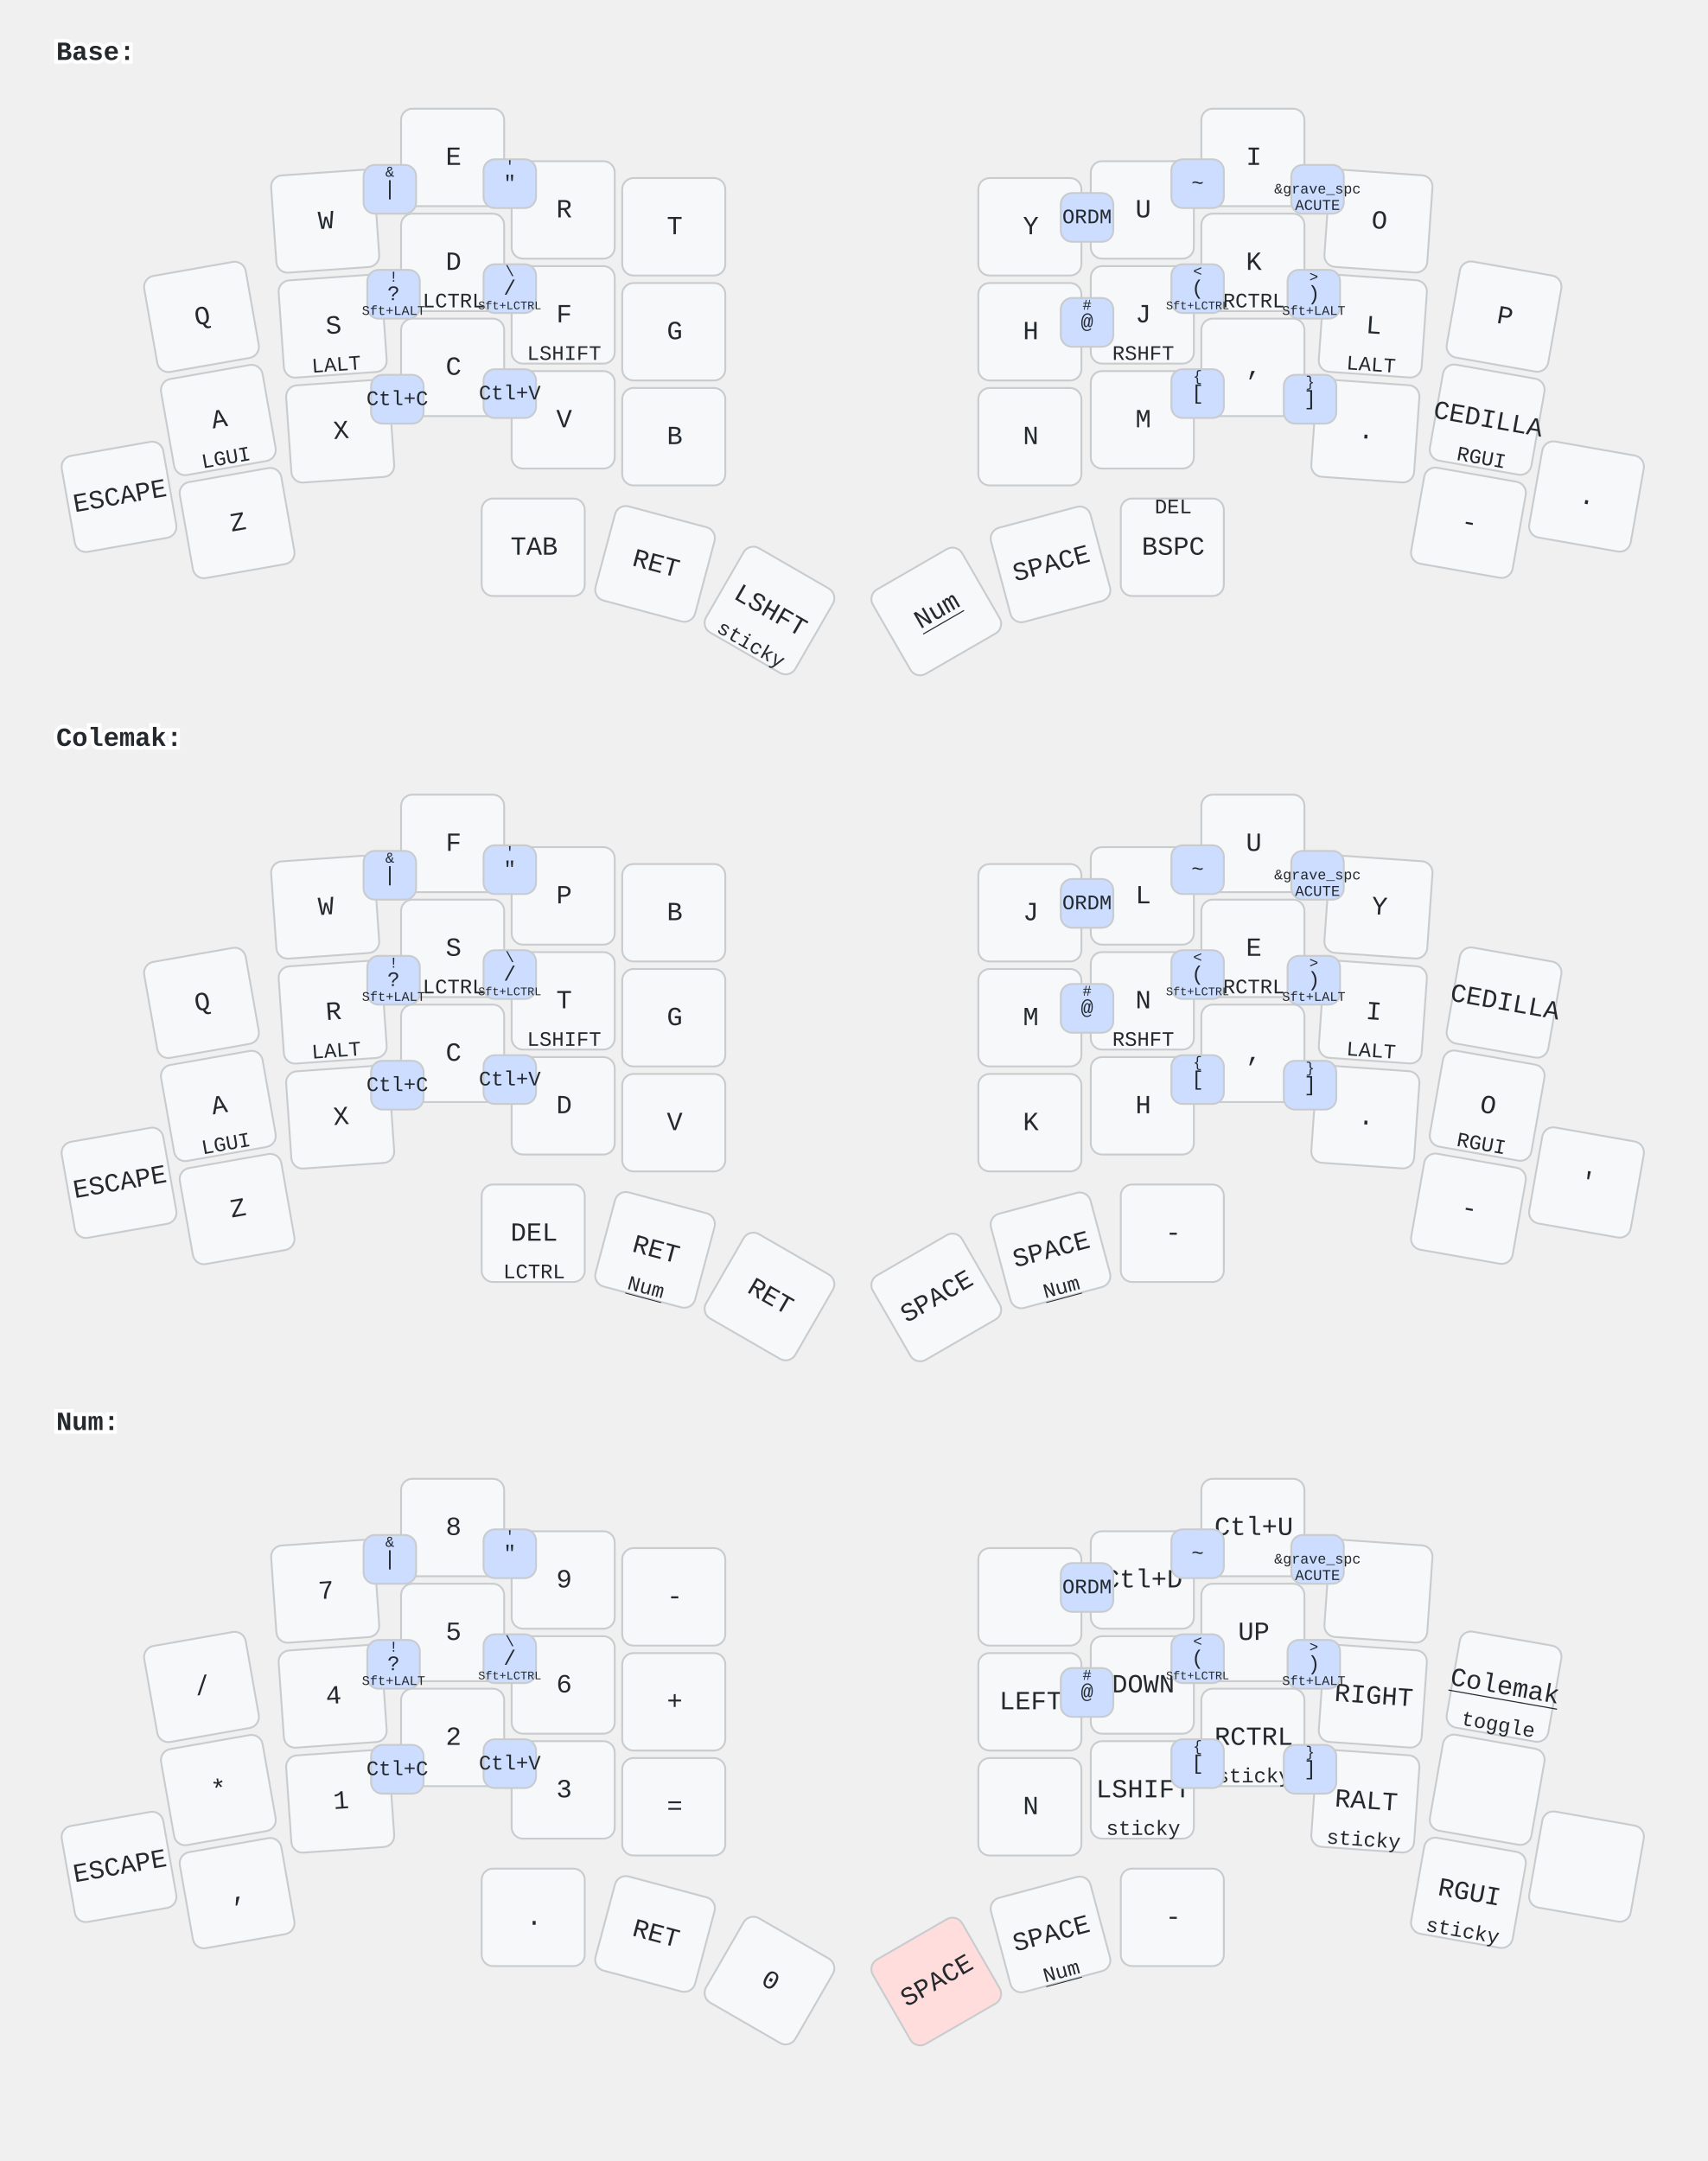
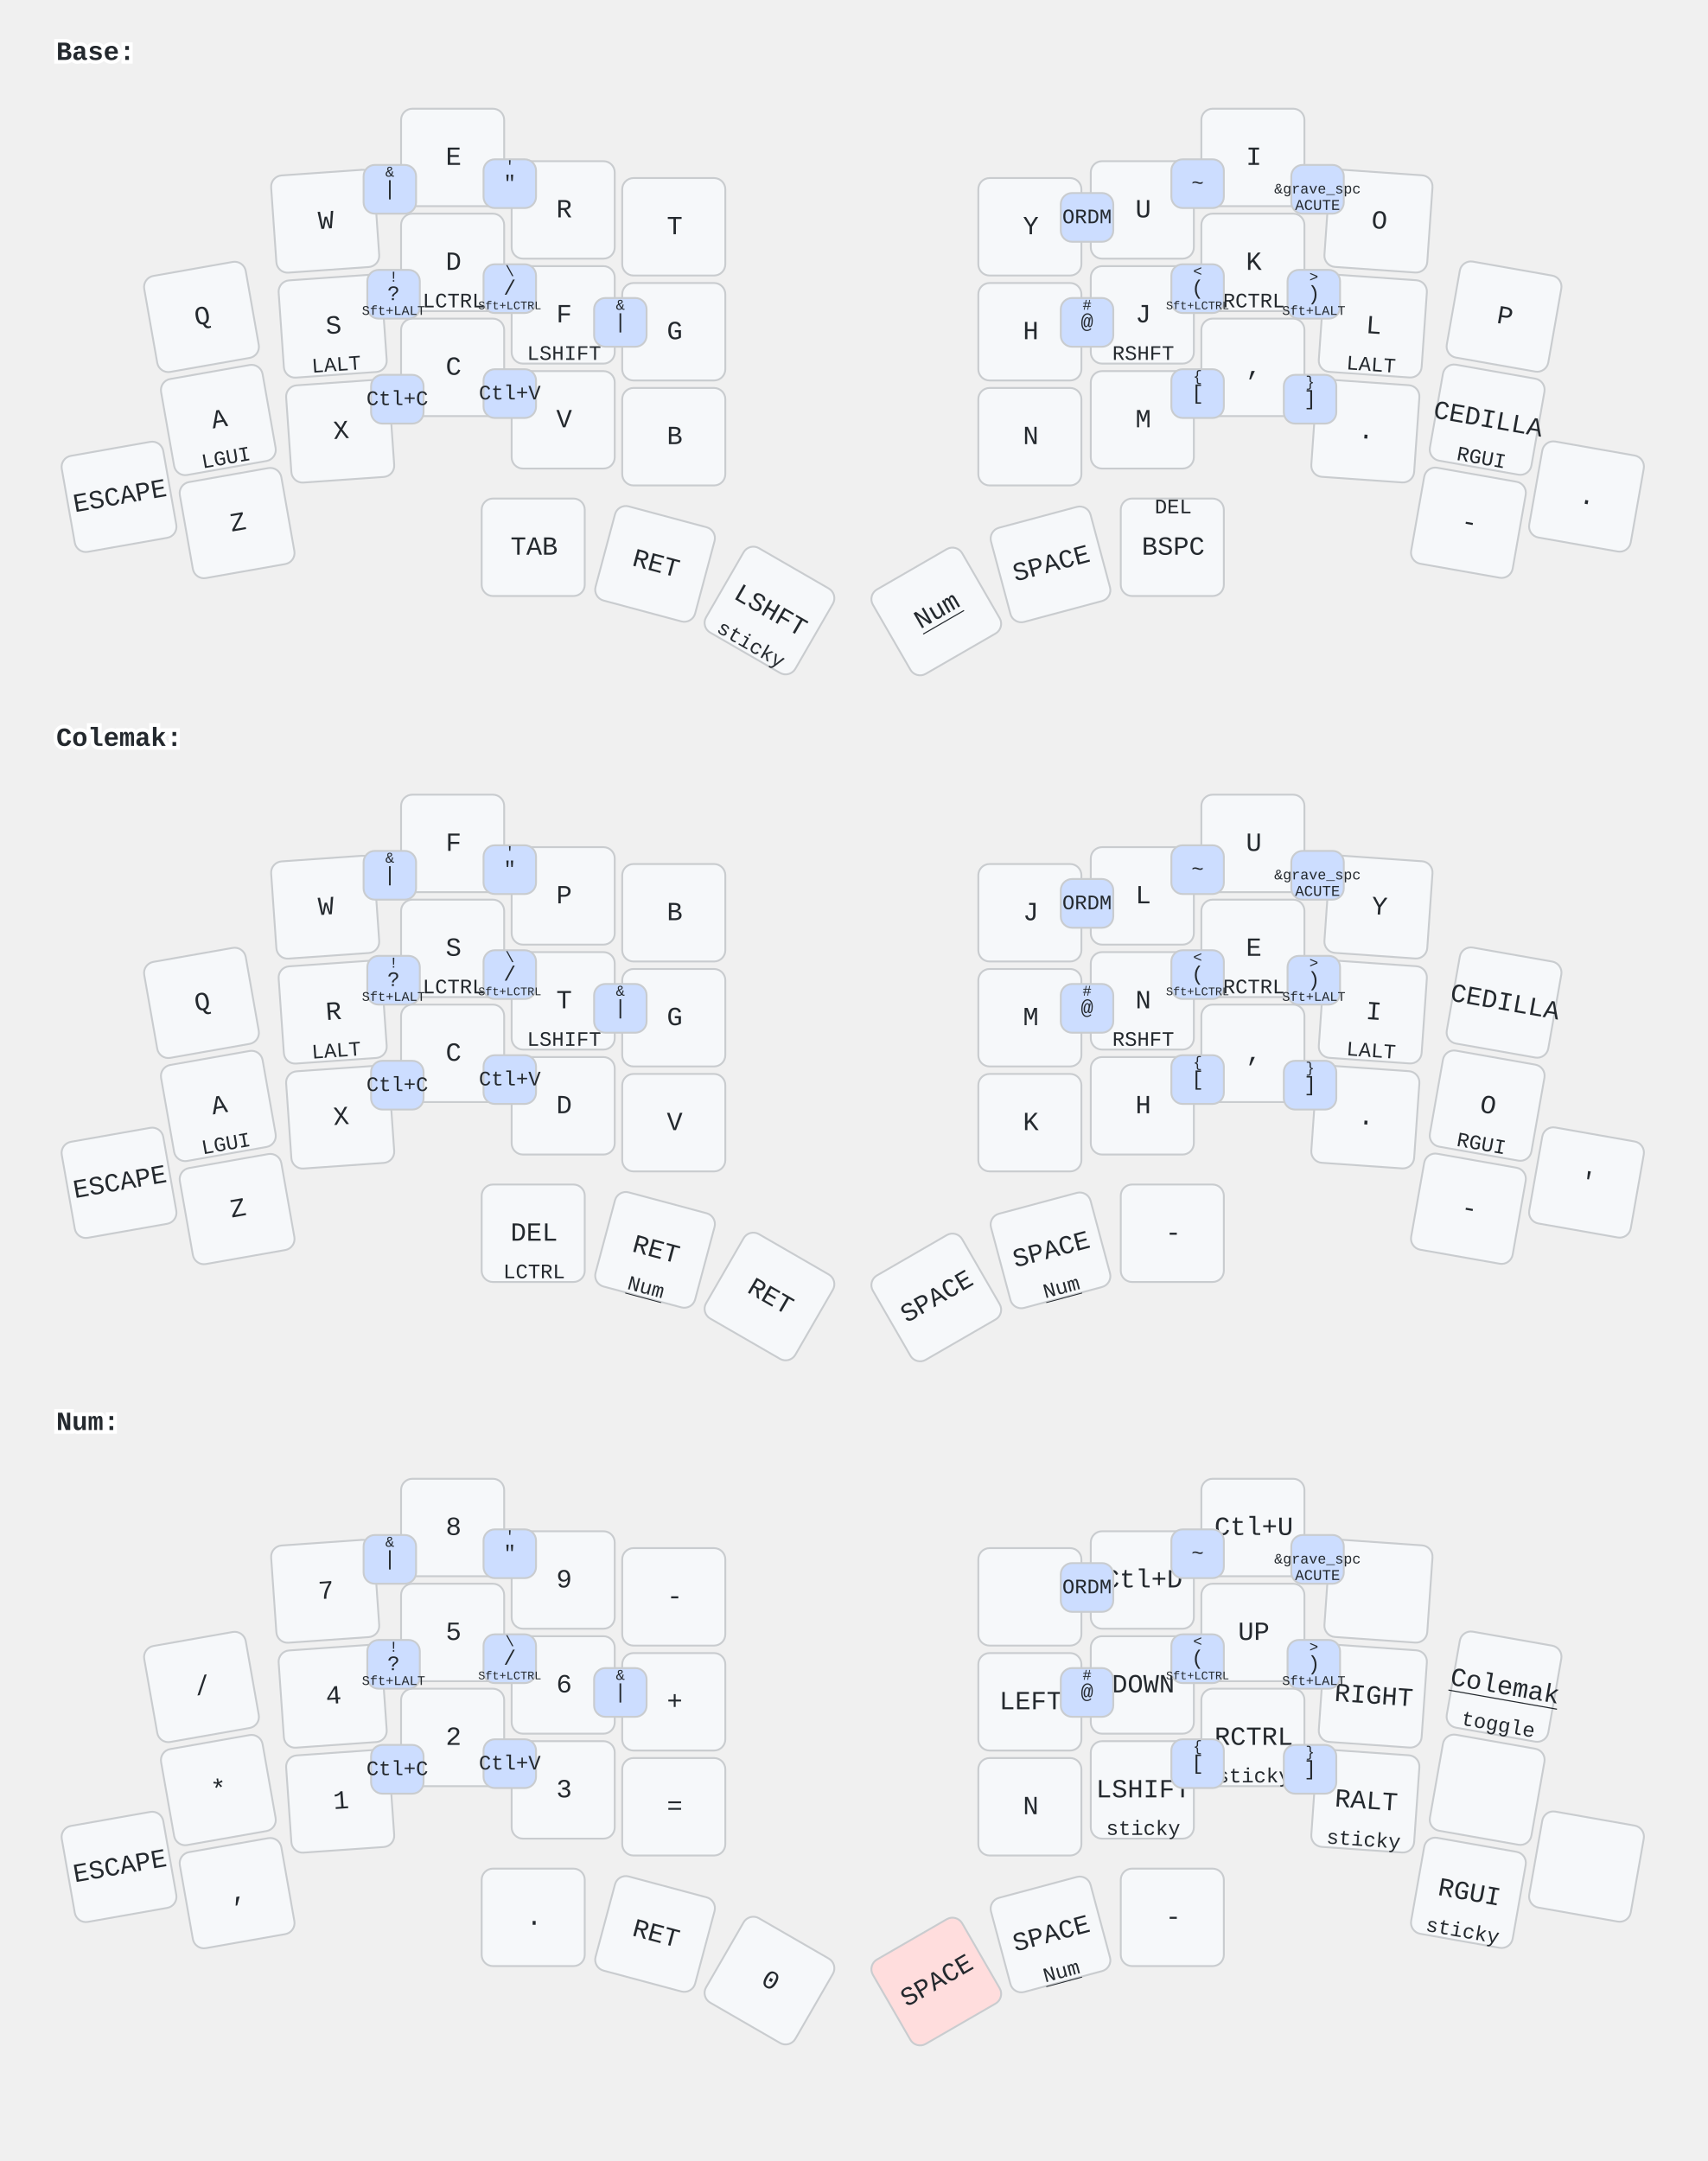
<svg xmlns="http://www.w3.org/2000/svg" width="911" height="1153" viewBox="0 0 911 1153" class="keymap">
  <style>/* inherit to force styles through use tags */
svg path {
    fill: inherit;
}

/* font and background color specifications */
svg.keymap {
    font-family: SFMono-Regular,Consolas,Liberation Mono,Menlo,monospace;
    font-size: 14px;
    font-kerning: normal;
    text-rendering: optimizeLegibility;
    fill: #24292e;
}

/* default key styling */
rect.key {
    fill: #f6f8fa;
}

rect.key, rect.combo {
    stroke: #c9cccf;
    stroke-width: 1;
}

/* default key side styling, only used is draw_key_sides is set */
rect.side {
    filter: brightness(90%);
}

/* color accent for combo boxes */
rect.combo, rect.combo-separate {
    fill: #cdf;
}

/* color accent for held keys */
rect.held, rect.combo.held {
    fill: #fdd;
}

/* color accent for ghost (optional) keys */
rect.ghost, rect.combo.ghost {
    stroke-dasharray: 4, 4;
    stroke-width: 2;
}

text {
    text-anchor: middle;
    dominant-baseline: middle;
}

/* styling for layer labels */
text.label {
    font-weight: bold;
    text-anchor: start;
    stroke: white;
    stroke-width: 4;
    paint-order: stroke;
}

/* styling for optional footer */
text.footer {
    text-anchor: end;
    dominant-baseline: auto;
    stroke: white;
    stroke-width: 4;
    paint-order: stroke;
}

/* styling for combo tap, and key non-tap label text */
text.combo, text.hold, text.shifted, text.left, text.right {
    font-size: 11px;
}

text.hold {
    text-anchor: middle;
    dominant-baseline: auto;
}

text.shifted {
    text-anchor: middle;
    dominant-baseline: hanging;
}

text.left {
    text-anchor: start;
}

text.right {
    text-anchor: end;
}

text.layer-activator {
    text-decoration: underline;
}

/* styling for hold/shifted label text in combo box */
text.combo.hold, text.combo.shifted, text.combo.left, text.combo.right {
    font-size: 8px;
}

/* lighter symbol for transparent keys */
text.trans {
    fill: #7b7e81;
}

/* styling for combo dendrons */
path.combo {
    stroke-width: 1;
    stroke: gray;
    fill: none;
}

/* Start Tabler Icons Cleanup */
/* cannot use height/width with glyphs */
.icon-tabler &gt; path {
    fill: inherit;
    stroke: inherit;
    stroke-width: 2;
}
/* hide tabler's default box */
.icon-tabler &gt; path[stroke="none"][fill="none"] {
    visibility: hidden;
}
/* End Tabler Icons Cleanup */
</style>
  <g transform="translate(30, 0)" class="layer-Base">
    <text x="0" y="28" class="label" id="Base">Base:</text>
    <g transform="translate(0, 56)">
      <g transform="translate(78, 113) rotate(-10.0)" class="key keypos-0">
        <rect rx="6" ry="6" x="-28" y="-26" width="55" height="52" class="key" />
        <text x="0" y="0" class="key tap">Q</text>
      </g>
      <g transform="translate(144, 62) rotate(-4.0)" class="key keypos-1">
        <rect rx="6" ry="6" x="-28" y="-26" width="55" height="52" class="key" />
        <text x="0" y="0" class="key tap">W</text>
      </g>
      <g transform="translate(212, 28)" class="key keypos-2">
        <rect rx="6" ry="6" x="-28" y="-26" width="55" height="52" class="key" />
        <text x="0" y="0" class="key tap">E</text>
      </g>
      <g transform="translate(271, 56)" class="key keypos-3">
        <rect rx="6" ry="6" x="-28" y="-26" width="55" height="52" class="key" />
        <text x="0" y="0" class="key tap">R</text>
      </g>
      <g transform="translate(330, 65)" class="key keypos-4">
        <rect rx="6" ry="6" x="-28" y="-26" width="55" height="52" class="key" />
        <text x="0" y="0" class="key tap">T</text>
      </g>
      <g transform="translate(520, 65)" class="key keypos-5">
        <rect rx="6" ry="6" x="-28" y="-26" width="55" height="52" class="key" />
        <text x="0" y="0" class="key tap">Y</text>
      </g>
      <g transform="translate(580, 56)" class="key keypos-6">
        <rect rx="6" ry="6" x="-28" y="-26" width="55" height="52" class="key" />
        <text x="0" y="0" class="key tap">U</text>
      </g>
      <g transform="translate(639, 28)" class="key keypos-7">
        <rect rx="6" ry="6" x="-28" y="-26" width="55" height="52" class="key" />
        <text x="0" y="0" class="key tap">I</text>
      </g>
      <g transform="translate(706, 62) rotate(4.0)" class="key keypos-8">
        <rect rx="6" ry="6" x="-28" y="-26" width="55" height="52" class="key" />
        <text x="0" y="0" class="key tap">O</text>
      </g>
      <g transform="translate(773, 113) rotate(10.0)" class="key keypos-9">
        <rect rx="6" ry="6" x="-28" y="-26" width="55" height="52" class="key" />
        <text x="0" y="0" class="key tap">P</text>
      </g>
      <g transform="translate(87, 168) rotate(-10.0)" class="key keypos-10">
        <rect rx="6" ry="6" x="-28" y="-26" width="55" height="52" class="key" />
        <text x="0" y="0" class="key tap">A</text>
        <text x="0" y="24" class="key hold">LGUI</text>
      </g>
      <g transform="translate(148, 118) rotate(-4.0)" class="key keypos-11">
        <rect rx="6" ry="6" x="-28" y="-26" width="55" height="52" class="key" />
        <text x="0" y="0" class="key tap">S</text>
        <text x="0" y="24" class="key hold">LALT</text>
      </g>
      <g transform="translate(212, 84)" class="key keypos-12">
        <rect rx="6" ry="6" x="-28" y="-26" width="55" height="52" class="key" />
        <text x="0" y="0" class="key tap">D</text>
        <text x="0" y="24" class="key hold">LCTRL</text>
      </g>
      <g transform="translate(271, 112)" class="key keypos-13">
        <rect rx="6" ry="6" x="-28" y="-26" width="55" height="52" class="key" />
        <text x="0" y="0" class="key tap">F</text>
        <text x="0" y="24" class="key hold">LSHIFT</text>
      </g>
      <g transform="translate(330, 121)" class="key keypos-14">
        <rect rx="6" ry="6" x="-28" y="-26" width="55" height="52" class="key" />
        <text x="0" y="0" class="key tap">G</text>
      </g>
      <g transform="translate(520, 121)" class="key keypos-15">
        <rect rx="6" ry="6" x="-28" y="-26" width="55" height="52" class="key" />
        <text x="0" y="0" class="key tap">H</text>
      </g>
      <g transform="translate(580, 112)" class="key keypos-16">
        <rect rx="6" ry="6" x="-28" y="-26" width="55" height="52" class="key" />
        <text x="0" y="0" class="key tap">J</text>
        <text x="0" y="24" class="key hold">RSHFT</text>
      </g>
      <g transform="translate(639, 84)" class="key keypos-17">
        <rect rx="6" ry="6" x="-28" y="-26" width="55" height="52" class="key" />
        <text x="0" y="0" class="key tap">K</text>
        <text x="0" y="24" class="key hold">RCTRL</text>
      </g>
      <g transform="translate(703, 118) rotate(4.0)" class="key keypos-18">
        <rect rx="6" ry="6" x="-28" y="-26" width="55" height="52" class="key" />
        <text x="0" y="0" class="key tap">L</text>
        <text x="0" y="24" class="key hold">LALT</text>
      </g>
      <g transform="translate(764, 168) rotate(10.0)" class="key keypos-19">
        <rect rx="6" ry="6" x="-28" y="-26" width="55" height="52" class="key" />
        <text x="0" y="0" class="key tap">CEDILLA</text>
        <text x="0" y="24" class="key hold">RGUI</text>
      </g>
      <g transform="translate(34, 209) rotate(-10.0)" class="key keypos-20">
        <rect rx="6" ry="6" x="-28" y="-26" width="55" height="52" class="key" />
        <text x="0" y="0" class="key tap">ESCAPE</text>
      </g>
      <g transform="translate(97, 223) rotate(-10.0)" class="key keypos-21">
        <rect rx="6" ry="6" x="-28" y="-26" width="55" height="52" class="key" />
        <text x="0" y="0" class="key tap">Z</text>
      </g>
      <g transform="translate(152, 174) rotate(-4.0)" class="key keypos-22">
        <rect rx="6" ry="6" x="-28" y="-26" width="55" height="52" class="key" />
        <text x="0" y="0" class="key tap">X</text>
      </g>
      <g transform="translate(212, 140)" class="key keypos-23">
        <rect rx="6" ry="6" x="-28" y="-26" width="55" height="52" class="key" />
        <text x="0" y="0" class="key tap">C</text>
      </g>
      <g transform="translate(271, 168)" class="key keypos-24">
        <rect rx="6" ry="6" x="-28" y="-26" width="55" height="52" class="key" />
        <text x="0" y="0" class="key tap">V</text>
      </g>
      <g transform="translate(330, 177)" class="key keypos-25">
        <rect rx="6" ry="6" x="-28" y="-26" width="55" height="52" class="key" />
        <text x="0" y="0" class="key tap">B</text>
      </g>
      <g transform="translate(520, 177)" class="key keypos-26">
        <rect rx="6" ry="6" x="-28" y="-26" width="55" height="52" class="key" />
        <text x="0" y="0" class="key tap">N</text>
      </g>
      <g transform="translate(580, 168)" class="key keypos-27">
        <rect rx="6" ry="6" x="-28" y="-26" width="55" height="52" class="key" />
        <text x="0" y="0" class="key tap">M</text>
      </g>
      <g transform="translate(639, 140)" class="key keypos-28">
        <rect rx="6" ry="6" x="-28" y="-26" width="55" height="52" class="key" />
        <text x="0" y="0" class="key tap">,</text>
      </g>
      <g transform="translate(699, 174) rotate(4.0)" class="key keypos-29">
        <rect rx="6" ry="6" x="-28" y="-26" width="55" height="52" class="key" />
        <text x="0" y="0" class="key tap">.</text>
      </g>
      <g transform="translate(754, 223) rotate(10.0)" class="key keypos-30">
        <rect rx="6" ry="6" x="-28" y="-26" width="55" height="52" class="key" />
        <text x="0" y="0" class="key tap">-</text>
      </g>
      <g transform="translate(817, 209) rotate(10.0)" class="key keypos-31">
        <rect rx="6" ry="6" x="-28" y="-26" width="55" height="52" class="key" />
        <text x="0" y="0" class="key tap">.</text>
      </g>
      <g transform="translate(255, 236)" class="key keypos-32">
        <rect rx="6" ry="6" x="-28" y="-26" width="55" height="52" class="key" />
        <text x="0" y="0" class="key tap">TAB</text>
      </g>
      <g transform="translate(320, 245) rotate(15.0)" class="key keypos-33">
        <rect rx="6" ry="6" x="-28" y="-26" width="55" height="52" class="key" />
        <text x="0" y="0" class="key tap">RET</text>
      </g>
      <g transform="translate(381, 270) rotate(30.0)" class="key keypos-34">
        <rect rx="6" ry="6" x="-28" y="-26" width="55" height="52" class="key" />
        <text x="0" y="0" class="key tap">LSHFT</text>
        <text x="0" y="24" class="key hold">sticky</text>
      </g>
      <g transform="translate(470, 270) rotate(-30.0)" class="key keypos-35">
        <rect rx="6" ry="6" x="-28" y="-26" width="55" height="52" class="key" />
        <a href="#Num">
          <text x="0" y="0" class="key tap layer-activator">Num</text>
        </a>
      </g>
      <g transform="translate(531, 245) rotate(-15.0)" class="key keypos-36">
        <rect rx="6" ry="6" x="-28" y="-26" width="55" height="52" class="key" />
        <text x="0" y="0" class="key tap">SPACE</text>
      </g>
      <g transform="translate(596, 236)" class="key keypos-37">
        <rect rx="6" ry="6" x="-28" y="-26" width="55" height="52" class="key" />
        <text x="0" y="0" class="key tap">BSPC</text>
        <text x="0" y="-24" class="key shifted">DEL</text>
      </g>
      <g class="combo combopos-0">
        <rect rx="6" ry="6" x="166" y="88" width="28" height="26" class="combo" />
        <text x="180" y="101" class="combo tap">?</text>
        <text x="180" y="112" class="combo hold">
          <tspan style="font-size: 88%">Sft+LALT</tspan>
        </text>
        <text x="180" y="90" class="combo shifted">!</text>
      </g>
      <g class="combo combopos-1">
        <rect rx="6" ry="6" x="228" y="85" width="28" height="26" class="combo" />
        <text x="242" y="98" class="combo tap">/</text>
        <text x="242" y="109" class="combo hold">
          <tspan style="font-size: 78%">Sft+LCTRL</tspan>
        </text>
        <text x="242" y="87" class="combo shifted">\</text>
      </g>
      <g class="combo combopos-2">
        <rect rx="6" ry="6" x="168" y="144" width="28" height="26" class="combo" />
        <text x="182" y="157" class="combo tap">Ctl+C</text>
      </g>
      <g class="combo combopos-3">
        <rect rx="6" ry="6" x="228" y="141" width="28" height="26" class="combo" />
        <text x="242" y="154" class="combo tap">Ctl+V</text>
      </g>
      <g class="combo combopos-4">
        <rect rx="6" ry="6" x="595" y="85" width="28" height="26" class="combo" />
        <text x="609" y="98" class="combo tap">(</text>
        <text x="609" y="109" class="combo hold">
          <tspan style="font-size: 78%">Sft+LCTRL</tspan>
        </text>
        <text x="609" y="87" class="combo shifted">&lt;</text>
      </g>
      <g class="combo combopos-5">
        <rect rx="6" ry="6" x="657" y="88" width="28" height="26" class="combo" />
        <text x="671" y="101" class="combo tap">)</text>
        <text x="671" y="112" class="combo hold">
          <tspan style="font-size: 88%">Sft+LALT</tspan>
        </text>
        <text x="671" y="90" class="combo shifted">&gt;</text>
      </g>
      <g class="combo combopos-6">
        <rect rx="6" ry="6" x="595" y="141" width="28" height="26" class="combo" />
        <text x="609" y="154" class="combo tap">[</text>
        <text x="609" y="143" class="combo shifted">{</text>
      </g>
      <g class="combo combopos-7">
        <rect rx="6" ry="6" x="655" y="144" width="28" height="26" class="combo" />
        <text x="669" y="157" class="combo tap">]</text>
        <text x="669" y="146" class="combo shifted">}</text>
      </g>
      <g class="combo combopos-8">
        <rect rx="6" ry="6" x="228" y="29" width="28" height="26" class="combo" />
        <text x="242" y="42" class="combo tap">"</text>
        <text x="242" y="31" class="combo shifted">'</text>
      </g>
      <g class="combo combopos-9">
        <rect rx="6" ry="6" x="164" y="32" width="28" height="26" class="combo" />
        <text x="178" y="45" class="combo tap">|</text>
        <text x="178" y="34" class="combo shifted">&amp;</text>
      </g>
      <g class="combo combopos-10">
+         <rect rx="6" ry="6" x="287" y="103" width="28" height="26" class="combo" />
+         <text x="301" y="116" class="combo tap">|</text>
+         <text x="301" y="105" class="combo shifted">&amp;</text>
+       </g>
+       <g class="combo combopos-11">
        <rect rx="6" ry="6" x="536" y="103" width="28" height="26" class="combo" />
        <text x="550" y="116" class="combo tap">@</text>
        <text x="550" y="105" class="combo shifted">#</text>
      </g>
-       <g class="combo combopos-11">
+       <g class="combo combopos-12">
        <rect rx="6" ry="6" x="536" y="47" width="28" height="26" class="combo" />
        <text x="550" y="60" class="combo tap">ORDM</text>
      </g>
-       <g class="combo combopos-12">
+       <g class="combo combopos-13">
        <rect rx="6" ry="6" x="595" y="29" width="28" height="26" class="combo" />
        <text x="609" y="42" class="combo tap">~</text>
      </g>
-       <g class="combo combopos-13">
+       <g class="combo combopos-14">
        <rect rx="6" ry="6" x="659" y="32" width="28" height="26" class="combo" />
        <text x="673" y="45" class="combo tap">
          <tspan style="font-size: 70%">&amp;grave_spc</tspan>
        </text>
        <text x="673" y="56" class="combo hold">ACUTE</text>
      </g>
    </g>
  </g>
  <g transform="translate(30, 366)" class="layer-Colemak">
    <text x="0" y="28" class="label" id="Colemak">Colemak:</text>
    <g transform="translate(0, 56)">
      <g transform="translate(78, 113) rotate(-10.0)" class="key keypos-0">
        <rect rx="6" ry="6" x="-28" y="-26" width="55" height="52" class="key" />
        <text x="0" y="0" class="key tap">Q</text>
      </g>
      <g transform="translate(144, 62) rotate(-4.0)" class="key keypos-1">
        <rect rx="6" ry="6" x="-28" y="-26" width="55" height="52" class="key" />
        <text x="0" y="0" class="key tap">W</text>
      </g>
      <g transform="translate(212, 28)" class="key keypos-2">
        <rect rx="6" ry="6" x="-28" y="-26" width="55" height="52" class="key" />
        <text x="0" y="0" class="key tap">F</text>
      </g>
      <g transform="translate(271, 56)" class="key keypos-3">
        <rect rx="6" ry="6" x="-28" y="-26" width="55" height="52" class="key" />
        <text x="0" y="0" class="key tap">P</text>
      </g>
      <g transform="translate(330, 65)" class="key keypos-4">
        <rect rx="6" ry="6" x="-28" y="-26" width="55" height="52" class="key" />
        <text x="0" y="0" class="key tap">B</text>
      </g>
      <g transform="translate(520, 65)" class="key keypos-5">
        <rect rx="6" ry="6" x="-28" y="-26" width="55" height="52" class="key" />
        <text x="0" y="0" class="key tap">J</text>
      </g>
      <g transform="translate(580, 56)" class="key keypos-6">
        <rect rx="6" ry="6" x="-28" y="-26" width="55" height="52" class="key" />
        <text x="0" y="0" class="key tap">L</text>
      </g>
      <g transform="translate(639, 28)" class="key keypos-7">
        <rect rx="6" ry="6" x="-28" y="-26" width="55" height="52" class="key" />
        <text x="0" y="0" class="key tap">U</text>
      </g>
      <g transform="translate(706, 62) rotate(4.0)" class="key keypos-8">
        <rect rx="6" ry="6" x="-28" y="-26" width="55" height="52" class="key" />
        <text x="0" y="0" class="key tap">Y</text>
      </g>
      <g transform="translate(773, 113) rotate(10.0)" class="key keypos-9">
        <rect rx="6" ry="6" x="-28" y="-26" width="55" height="52" class="key" />
        <text x="0" y="0" class="key tap">CEDILLA</text>
      </g>
      <g transform="translate(87, 168) rotate(-10.0)" class="key keypos-10">
        <rect rx="6" ry="6" x="-28" y="-26" width="55" height="52" class="key" />
        <text x="0" y="0" class="key tap">A</text>
        <text x="0" y="24" class="key hold">LGUI</text>
      </g>
      <g transform="translate(148, 118) rotate(-4.0)" class="key keypos-11">
        <rect rx="6" ry="6" x="-28" y="-26" width="55" height="52" class="key" />
        <text x="0" y="0" class="key tap">R</text>
        <text x="0" y="24" class="key hold">LALT</text>
      </g>
      <g transform="translate(212, 84)" class="key keypos-12">
        <rect rx="6" ry="6" x="-28" y="-26" width="55" height="52" class="key" />
        <text x="0" y="0" class="key tap">S</text>
        <text x="0" y="24" class="key hold">LCTRL</text>
      </g>
      <g transform="translate(271, 112)" class="key keypos-13">
        <rect rx="6" ry="6" x="-28" y="-26" width="55" height="52" class="key" />
        <text x="0" y="0" class="key tap">T</text>
        <text x="0" y="24" class="key hold">LSHIFT</text>
      </g>
      <g transform="translate(330, 121)" class="key keypos-14">
        <rect rx="6" ry="6" x="-28" y="-26" width="55" height="52" class="key" />
        <text x="0" y="0" class="key tap">G</text>
      </g>
      <g transform="translate(520, 121)" class="key keypos-15">
        <rect rx="6" ry="6" x="-28" y="-26" width="55" height="52" class="key" />
        <text x="0" y="0" class="key tap">M</text>
      </g>
      <g transform="translate(580, 112)" class="key keypos-16">
        <rect rx="6" ry="6" x="-28" y="-26" width="55" height="52" class="key" />
        <text x="0" y="0" class="key tap">N</text>
        <text x="0" y="24" class="key hold">RSHFT</text>
      </g>
      <g transform="translate(639, 84)" class="key keypos-17">
        <rect rx="6" ry="6" x="-28" y="-26" width="55" height="52" class="key" />
        <text x="0" y="0" class="key tap">E</text>
        <text x="0" y="24" class="key hold">RCTRL</text>
      </g>
      <g transform="translate(703, 118) rotate(4.0)" class="key keypos-18">
        <rect rx="6" ry="6" x="-28" y="-26" width="55" height="52" class="key" />
        <text x="0" y="0" class="key tap">I</text>
        <text x="0" y="24" class="key hold">LALT</text>
      </g>
      <g transform="translate(764, 168) rotate(10.0)" class="key keypos-19">
        <rect rx="6" ry="6" x="-28" y="-26" width="55" height="52" class="key" />
        <text x="0" y="0" class="key tap">O</text>
        <text x="0" y="24" class="key hold">RGUI</text>
      </g>
      <g transform="translate(34, 209) rotate(-10.0)" class="key keypos-20">
        <rect rx="6" ry="6" x="-28" y="-26" width="55" height="52" class="key" />
        <text x="0" y="0" class="key tap">ESCAPE</text>
      </g>
      <g transform="translate(97, 223) rotate(-10.0)" class="key keypos-21">
        <rect rx="6" ry="6" x="-28" y="-26" width="55" height="52" class="key" />
        <text x="0" y="0" class="key tap">Z</text>
      </g>
      <g transform="translate(152, 174) rotate(-4.0)" class="key keypos-22">
        <rect rx="6" ry="6" x="-28" y="-26" width="55" height="52" class="key" />
        <text x="0" y="0" class="key tap">X</text>
      </g>
      <g transform="translate(212, 140)" class="key keypos-23">
        <rect rx="6" ry="6" x="-28" y="-26" width="55" height="52" class="key" />
        <text x="0" y="0" class="key tap">C</text>
      </g>
      <g transform="translate(271, 168)" class="key keypos-24">
        <rect rx="6" ry="6" x="-28" y="-26" width="55" height="52" class="key" />
        <text x="0" y="0" class="key tap">D</text>
      </g>
      <g transform="translate(330, 177)" class="key keypos-25">
        <rect rx="6" ry="6" x="-28" y="-26" width="55" height="52" class="key" />
        <text x="0" y="0" class="key tap">V</text>
      </g>
      <g transform="translate(520, 177)" class="key keypos-26">
        <rect rx="6" ry="6" x="-28" y="-26" width="55" height="52" class="key" />
        <text x="0" y="0" class="key tap">K</text>
      </g>
      <g transform="translate(580, 168)" class="key keypos-27">
        <rect rx="6" ry="6" x="-28" y="-26" width="55" height="52" class="key" />
        <text x="0" y="0" class="key tap">H</text>
      </g>
      <g transform="translate(639, 140)" class="key keypos-28">
        <rect rx="6" ry="6" x="-28" y="-26" width="55" height="52" class="key" />
        <text x="0" y="0" class="key tap">,</text>
      </g>
      <g transform="translate(699, 174) rotate(4.0)" class="key keypos-29">
        <rect rx="6" ry="6" x="-28" y="-26" width="55" height="52" class="key" />
        <text x="0" y="0" class="key tap">.</text>
      </g>
      <g transform="translate(754, 223) rotate(10.0)" class="key keypos-30">
        <rect rx="6" ry="6" x="-28" y="-26" width="55" height="52" class="key" />
        <text x="0" y="0" class="key tap">-</text>
      </g>
      <g transform="translate(817, 209) rotate(10.0)" class="key keypos-31">
        <rect rx="6" ry="6" x="-28" y="-26" width="55" height="52" class="key" />
        <text x="0" y="0" class="key tap">'</text>
      </g>
      <g transform="translate(255, 236)" class="key keypos-32">
        <rect rx="6" ry="6" x="-28" y="-26" width="55" height="52" class="key" />
        <text x="0" y="0" class="key tap">DEL</text>
        <text x="0" y="24" class="key hold">LCTRL</text>
      </g>
      <g transform="translate(320, 245) rotate(15.0)" class="key keypos-33">
        <rect rx="6" ry="6" x="-28" y="-26" width="55" height="52" class="key" />
        <text x="0" y="0" class="key tap">RET</text>
        <a href="#Num">
          <text x="0" y="24" class="key hold layer-activator">Num</text>
        </a>
      </g>
      <g transform="translate(381, 270) rotate(30.0)" class="key keypos-34">
        <rect rx="6" ry="6" x="-28" y="-26" width="55" height="52" class="key" />
        <text x="0" y="0" class="key tap">RET</text>
      </g>
      <g transform="translate(470, 270) rotate(-30.0)" class="key keypos-35">
        <rect rx="6" ry="6" x="-28" y="-26" width="55" height="52" class="key" />
        <text x="0" y="0" class="key tap">SPACE</text>
      </g>
      <g transform="translate(531, 245) rotate(-15.0)" class="key keypos-36">
        <rect rx="6" ry="6" x="-28" y="-26" width="55" height="52" class="key" />
        <text x="0" y="0" class="key tap">SPACE</text>
        <a href="#Num">
          <text x="0" y="24" class="key hold layer-activator">Num</text>
        </a>
      </g>
      <g transform="translate(596, 236)" class="key keypos-37">
        <rect rx="6" ry="6" x="-28" y="-26" width="55" height="52" class="key" />
        <text x="0" y="0" class="key tap">-</text>
      </g>
      <g class="combo combopos-0">
        <rect rx="6" ry="6" x="166" y="88" width="28" height="26" class="combo" />
        <text x="180" y="101" class="combo tap">?</text>
        <text x="180" y="112" class="combo hold">
          <tspan style="font-size: 88%">Sft+LALT</tspan>
        </text>
        <text x="180" y="90" class="combo shifted">!</text>
      </g>
      <g class="combo combopos-1">
        <rect rx="6" ry="6" x="228" y="85" width="28" height="26" class="combo" />
        <text x="242" y="98" class="combo tap">/</text>
        <text x="242" y="109" class="combo hold">
          <tspan style="font-size: 78%">Sft+LCTRL</tspan>
        </text>
        <text x="242" y="87" class="combo shifted">\</text>
      </g>
      <g class="combo combopos-2">
        <rect rx="6" ry="6" x="168" y="144" width="28" height="26" class="combo" />
        <text x="182" y="157" class="combo tap">Ctl+C</text>
      </g>
      <g class="combo combopos-3">
        <rect rx="6" ry="6" x="228" y="141" width="28" height="26" class="combo" />
        <text x="242" y="154" class="combo tap">Ctl+V</text>
      </g>
      <g class="combo combopos-4">
        <rect rx="6" ry="6" x="595" y="85" width="28" height="26" class="combo" />
        <text x="609" y="98" class="combo tap">(</text>
        <text x="609" y="109" class="combo hold">
          <tspan style="font-size: 78%">Sft+LCTRL</tspan>
        </text>
        <text x="609" y="87" class="combo shifted">&lt;</text>
      </g>
      <g class="combo combopos-5">
        <rect rx="6" ry="6" x="657" y="88" width="28" height="26" class="combo" />
        <text x="671" y="101" class="combo tap">)</text>
        <text x="671" y="112" class="combo hold">
          <tspan style="font-size: 88%">Sft+LALT</tspan>
        </text>
        <text x="671" y="90" class="combo shifted">&gt;</text>
      </g>
      <g class="combo combopos-6">
        <rect rx="6" ry="6" x="595" y="141" width="28" height="26" class="combo" />
        <text x="609" y="154" class="combo tap">[</text>
        <text x="609" y="143" class="combo shifted">{</text>
      </g>
      <g class="combo combopos-7">
        <rect rx="6" ry="6" x="655" y="144" width="28" height="26" class="combo" />
        <text x="669" y="157" class="combo tap">]</text>
        <text x="669" y="146" class="combo shifted">}</text>
      </g>
      <g class="combo combopos-8">
        <rect rx="6" ry="6" x="228" y="29" width="28" height="26" class="combo" />
        <text x="242" y="42" class="combo tap">"</text>
        <text x="242" y="31" class="combo shifted">'</text>
      </g>
      <g class="combo combopos-9">
        <rect rx="6" ry="6" x="164" y="32" width="28" height="26" class="combo" />
        <text x="178" y="45" class="combo tap">|</text>
        <text x="178" y="34" class="combo shifted">&amp;</text>
      </g>
      <g class="combo combopos-10">
+         <rect rx="6" ry="6" x="287" y="103" width="28" height="26" class="combo" />
+         <text x="301" y="116" class="combo tap">|</text>
+         <text x="301" y="105" class="combo shifted">&amp;</text>
+       </g>
+       <g class="combo combopos-11">
        <rect rx="6" ry="6" x="536" y="103" width="28" height="26" class="combo" />
        <text x="550" y="116" class="combo tap">@</text>
        <text x="550" y="105" class="combo shifted">#</text>
      </g>
-       <g class="combo combopos-11">
+       <g class="combo combopos-12">
        <rect rx="6" ry="6" x="536" y="47" width="28" height="26" class="combo" />
        <text x="550" y="60" class="combo tap">ORDM</text>
      </g>
-       <g class="combo combopos-12">
+       <g class="combo combopos-13">
        <rect rx="6" ry="6" x="595" y="29" width="28" height="26" class="combo" />
        <text x="609" y="42" class="combo tap">~</text>
      </g>
-       <g class="combo combopos-13">
+       <g class="combo combopos-14">
        <rect rx="6" ry="6" x="659" y="32" width="28" height="26" class="combo" />
        <text x="673" y="45" class="combo tap">
          <tspan style="font-size: 70%">&amp;grave_spc</tspan>
        </text>
        <text x="673" y="56" class="combo hold">ACUTE</text>
      </g>
    </g>
  </g>
  <g transform="translate(30, 731)" class="layer-Num">
    <text x="0" y="28" class="label" id="Num">Num:</text>
    <g transform="translate(0, 56)">
      <g transform="translate(78, 113) rotate(-10.0)" class="key keypos-0">
        <rect rx="6" ry="6" x="-28" y="-26" width="55" height="52" class="key" />
        <text x="0" y="0" class="key tap">/</text>
      </g>
      <g transform="translate(144, 62) rotate(-4.0)" class="key keypos-1">
        <rect rx="6" ry="6" x="-28" y="-26" width="55" height="52" class="key" />
        <text x="0" y="0" class="key tap">7</text>
      </g>
      <g transform="translate(212, 28)" class="key keypos-2">
        <rect rx="6" ry="6" x="-28" y="-26" width="55" height="52" class="key" />
        <text x="0" y="0" class="key tap">8</text>
      </g>
      <g transform="translate(271, 56)" class="key keypos-3">
        <rect rx="6" ry="6" x="-28" y="-26" width="55" height="52" class="key" />
        <text x="0" y="0" class="key tap">9</text>
      </g>
      <g transform="translate(330, 65)" class="key keypos-4">
        <rect rx="6" ry="6" x="-28" y="-26" width="55" height="52" class="key" />
        <text x="0" y="0" class="key tap">-</text>
      </g>
      <g transform="translate(520, 65)" class="key keypos-5">
        <rect rx="6" ry="6" x="-28" y="-26" width="55" height="52" class="key" />
      </g>
      <g transform="translate(580, 56)" class="key keypos-6">
        <rect rx="6" ry="6" x="-28" y="-26" width="55" height="52" class="key" />
        <text x="0" y="0" class="key tap">Ctl+D</text>
      </g>
      <g transform="translate(639, 28)" class="key keypos-7">
        <rect rx="6" ry="6" x="-28" y="-26" width="55" height="52" class="key" />
        <text x="0" y="0" class="key tap">Ctl+U</text>
      </g>
      <g transform="translate(706, 62) rotate(4.0)" class="key keypos-8">
        <rect rx="6" ry="6" x="-28" y="-26" width="55" height="52" class="key" />
      </g>
      <g transform="translate(773, 113) rotate(10.0)" class="key keypos-9">
        <rect rx="6" ry="6" x="-28" y="-26" width="55" height="52" class="key" />
        <a href="#Colemak">
          <text x="0" y="0" class="key tap layer-activator">Colemak</text>
        </a>
        <text x="0" y="24" class="key hold">toggle</text>
      </g>
      <g transform="translate(87, 168) rotate(-10.0)" class="key keypos-10">
        <rect rx="6" ry="6" x="-28" y="-26" width="55" height="52" class="key" />
        <text x="0" y="0" class="key tap">*</text>
      </g>
      <g transform="translate(148, 118) rotate(-4.0)" class="key keypos-11">
        <rect rx="6" ry="6" x="-28" y="-26" width="55" height="52" class="key" />
        <text x="0" y="0" class="key tap">4</text>
      </g>
      <g transform="translate(212, 84)" class="key keypos-12">
        <rect rx="6" ry="6" x="-28" y="-26" width="55" height="52" class="key" />
        <text x="0" y="0" class="key tap">5</text>
      </g>
      <g transform="translate(271, 112)" class="key keypos-13">
        <rect rx="6" ry="6" x="-28" y="-26" width="55" height="52" class="key" />
        <text x="0" y="0" class="key tap">6</text>
      </g>
      <g transform="translate(330, 121)" class="key keypos-14">
        <rect rx="6" ry="6" x="-28" y="-26" width="55" height="52" class="key" />
        <text x="0" y="0" class="key tap">+</text>
      </g>
      <g transform="translate(520, 121)" class="key keypos-15">
        <rect rx="6" ry="6" x="-28" y="-26" width="55" height="52" class="key" />
        <text x="0" y="0" class="key tap">LEFT</text>
      </g>
      <g transform="translate(580, 112)" class="key keypos-16">
        <rect rx="6" ry="6" x="-28" y="-26" width="55" height="52" class="key" />
        <text x="0" y="0" class="key tap">DOWN</text>
      </g>
      <g transform="translate(639, 84)" class="key keypos-17">
        <rect rx="6" ry="6" x="-28" y="-26" width="55" height="52" class="key" />
        <text x="0" y="0" class="key tap">UP</text>
      </g>
      <g transform="translate(703, 118) rotate(4.0)" class="key keypos-18">
        <rect rx="6" ry="6" x="-28" y="-26" width="55" height="52" class="key" />
        <text x="0" y="0" class="key tap">RIGHT</text>
      </g>
      <g transform="translate(764, 168) rotate(10.0)" class="key keypos-19">
        <rect rx="6" ry="6" x="-28" y="-26" width="55" height="52" class="key" />
      </g>
      <g transform="translate(34, 209) rotate(-10.0)" class="key keypos-20">
        <rect rx="6" ry="6" x="-28" y="-26" width="55" height="52" class="key" />
        <text x="0" y="0" class="key tap">ESCAPE</text>
      </g>
      <g transform="translate(97, 223) rotate(-10.0)" class="key keypos-21">
        <rect rx="6" ry="6" x="-28" y="-26" width="55" height="52" class="key" />
        <text x="0" y="0" class="key tap">,</text>
      </g>
      <g transform="translate(152, 174) rotate(-4.0)" class="key keypos-22">
        <rect rx="6" ry="6" x="-28" y="-26" width="55" height="52" class="key" />
        <text x="0" y="0" class="key tap">1</text>
      </g>
      <g transform="translate(212, 140)" class="key keypos-23">
        <rect rx="6" ry="6" x="-28" y="-26" width="55" height="52" class="key" />
        <text x="0" y="0" class="key tap">2</text>
      </g>
      <g transform="translate(271, 168)" class="key keypos-24">
        <rect rx="6" ry="6" x="-28" y="-26" width="55" height="52" class="key" />
        <text x="0" y="0" class="key tap">3</text>
      </g>
      <g transform="translate(330, 177)" class="key keypos-25">
        <rect rx="6" ry="6" x="-28" y="-26" width="55" height="52" class="key" />
        <text x="0" y="0" class="key tap">=</text>
      </g>
      <g transform="translate(520, 177)" class="key keypos-26">
        <rect rx="6" ry="6" x="-28" y="-26" width="55" height="52" class="key" />
        <text x="0" y="0" class="key tap">N</text>
      </g>
      <g transform="translate(580, 168)" class="key keypos-27">
        <rect rx="6" ry="6" x="-28" y="-26" width="55" height="52" class="key" />
        <text x="0" y="0" class="key tap">LSHIFT</text>
        <text x="0" y="24" class="key hold">sticky</text>
      </g>
      <g transform="translate(639, 140)" class="key keypos-28">
        <rect rx="6" ry="6" x="-28" y="-26" width="55" height="52" class="key" />
        <text x="0" y="0" class="key tap">RCTRL</text>
        <text x="0" y="24" class="key hold">sticky</text>
      </g>
      <g transform="translate(699, 174) rotate(4.0)" class="key keypos-29">
        <rect rx="6" ry="6" x="-28" y="-26" width="55" height="52" class="key" />
        <text x="0" y="0" class="key tap">RALT</text>
        <text x="0" y="24" class="key hold">sticky</text>
      </g>
      <g transform="translate(754, 223) rotate(10.0)" class="key keypos-30">
        <rect rx="6" ry="6" x="-28" y="-26" width="55" height="52" class="key" />
        <text x="0" y="0" class="key tap">RGUI</text>
        <text x="0" y="24" class="key hold">sticky</text>
      </g>
      <g transform="translate(817, 209) rotate(10.0)" class="key keypos-31">
        <rect rx="6" ry="6" x="-28" y="-26" width="55" height="52" class="key" />
      </g>
      <g transform="translate(255, 236)" class="key keypos-32">
        <rect rx="6" ry="6" x="-28" y="-26" width="55" height="52" class="key" />
        <text x="0" y="0" class="key tap">.</text>
      </g>
      <g transform="translate(320, 245) rotate(15.0)" class="key keypos-33">
        <rect rx="6" ry="6" x="-28" y="-26" width="55" height="52" class="key" />
        <text x="0" y="0" class="key tap">RET</text>
      </g>
      <g transform="translate(381, 270) rotate(30.0)" class="key keypos-34">
        <rect rx="6" ry="6" x="-28" y="-26" width="55" height="52" class="key" />
        <text x="0" y="0" class="key tap">0</text>
      </g>
      <g transform="translate(470, 270) rotate(-30.0)" class="key held keypos-35">
        <rect rx="6" ry="6" x="-28" y="-26" width="55" height="52" class="key held" />
        <text x="0" y="0" class="key held tap">SPACE</text>
      </g>
      <g transform="translate(531, 245) rotate(-15.0)" class="key keypos-36">
        <rect rx="6" ry="6" x="-28" y="-26" width="55" height="52" class="key" />
        <text x="0" y="0" class="key tap">SPACE</text>
        <a href="#Num">
          <text x="0" y="24" class="key hold layer-activator">Num</text>
        </a>
      </g>
      <g transform="translate(596, 236)" class="key keypos-37">
        <rect rx="6" ry="6" x="-28" y="-26" width="55" height="52" class="key" />
        <text x="0" y="0" class="key tap">-</text>
      </g>
      <g class="combo combopos-0">
        <rect rx="6" ry="6" x="166" y="88" width="28" height="26" class="combo" />
        <text x="180" y="101" class="combo tap">?</text>
        <text x="180" y="112" class="combo hold">
          <tspan style="font-size: 88%">Sft+LALT</tspan>
        </text>
        <text x="180" y="90" class="combo shifted">!</text>
      </g>
      <g class="combo combopos-1">
        <rect rx="6" ry="6" x="228" y="85" width="28" height="26" class="combo" />
        <text x="242" y="98" class="combo tap">/</text>
        <text x="242" y="109" class="combo hold">
          <tspan style="font-size: 78%">Sft+LCTRL</tspan>
        </text>
        <text x="242" y="87" class="combo shifted">\</text>
      </g>
      <g class="combo combopos-2">
        <rect rx="6" ry="6" x="168" y="144" width="28" height="26" class="combo" />
        <text x="182" y="157" class="combo tap">Ctl+C</text>
      </g>
      <g class="combo combopos-3">
        <rect rx="6" ry="6" x="228" y="141" width="28" height="26" class="combo" />
        <text x="242" y="154" class="combo tap">Ctl+V</text>
      </g>
      <g class="combo combopos-4">
        <rect rx="6" ry="6" x="595" y="85" width="28" height="26" class="combo" />
        <text x="609" y="98" class="combo tap">(</text>
        <text x="609" y="109" class="combo hold">
          <tspan style="font-size: 78%">Sft+LCTRL</tspan>
        </text>
        <text x="609" y="87" class="combo shifted">&lt;</text>
      </g>
      <g class="combo combopos-5">
        <rect rx="6" ry="6" x="657" y="88" width="28" height="26" class="combo" />
        <text x="671" y="101" class="combo tap">)</text>
        <text x="671" y="112" class="combo hold">
          <tspan style="font-size: 88%">Sft+LALT</tspan>
        </text>
        <text x="671" y="90" class="combo shifted">&gt;</text>
      </g>
      <g class="combo combopos-6">
        <rect rx="6" ry="6" x="595" y="141" width="28" height="26" class="combo" />
        <text x="609" y="154" class="combo tap">[</text>
        <text x="609" y="143" class="combo shifted">{</text>
      </g>
      <g class="combo combopos-7">
        <rect rx="6" ry="6" x="655" y="144" width="28" height="26" class="combo" />
        <text x="669" y="157" class="combo tap">]</text>
        <text x="669" y="146" class="combo shifted">}</text>
      </g>
      <g class="combo combopos-8">
        <rect rx="6" ry="6" x="228" y="29" width="28" height="26" class="combo" />
        <text x="242" y="42" class="combo tap">"</text>
        <text x="242" y="31" class="combo shifted">'</text>
      </g>
      <g class="combo combopos-9">
        <rect rx="6" ry="6" x="164" y="32" width="28" height="26" class="combo" />
        <text x="178" y="45" class="combo tap">|</text>
        <text x="178" y="34" class="combo shifted">&amp;</text>
      </g>
      <g class="combo combopos-10">
+         <rect rx="6" ry="6" x="287" y="103" width="28" height="26" class="combo" />
+         <text x="301" y="116" class="combo tap">|</text>
+         <text x="301" y="105" class="combo shifted">&amp;</text>
+       </g>
+       <g class="combo combopos-11">
        <rect rx="6" ry="6" x="536" y="103" width="28" height="26" class="combo" />
        <text x="550" y="116" class="combo tap">@</text>
        <text x="550" y="105" class="combo shifted">#</text>
      </g>
-       <g class="combo combopos-11">
+       <g class="combo combopos-12">
        <rect rx="6" ry="6" x="536" y="47" width="28" height="26" class="combo" />
        <text x="550" y="60" class="combo tap">ORDM</text>
      </g>
-       <g class="combo combopos-12">
+       <g class="combo combopos-13">
        <rect rx="6" ry="6" x="595" y="29" width="28" height="26" class="combo" />
        <text x="609" y="42" class="combo tap">~</text>
      </g>
-       <g class="combo combopos-13">
+       <g class="combo combopos-14">
        <rect rx="6" ry="6" x="659" y="32" width="28" height="26" class="combo" />
        <text x="673" y="45" class="combo tap">
          <tspan style="font-size: 70%">&amp;grave_spc</tspan>
        </text>
        <text x="673" y="56" class="combo hold">ACUTE</text>
      </g>
    </g>
  </g>
</svg>
